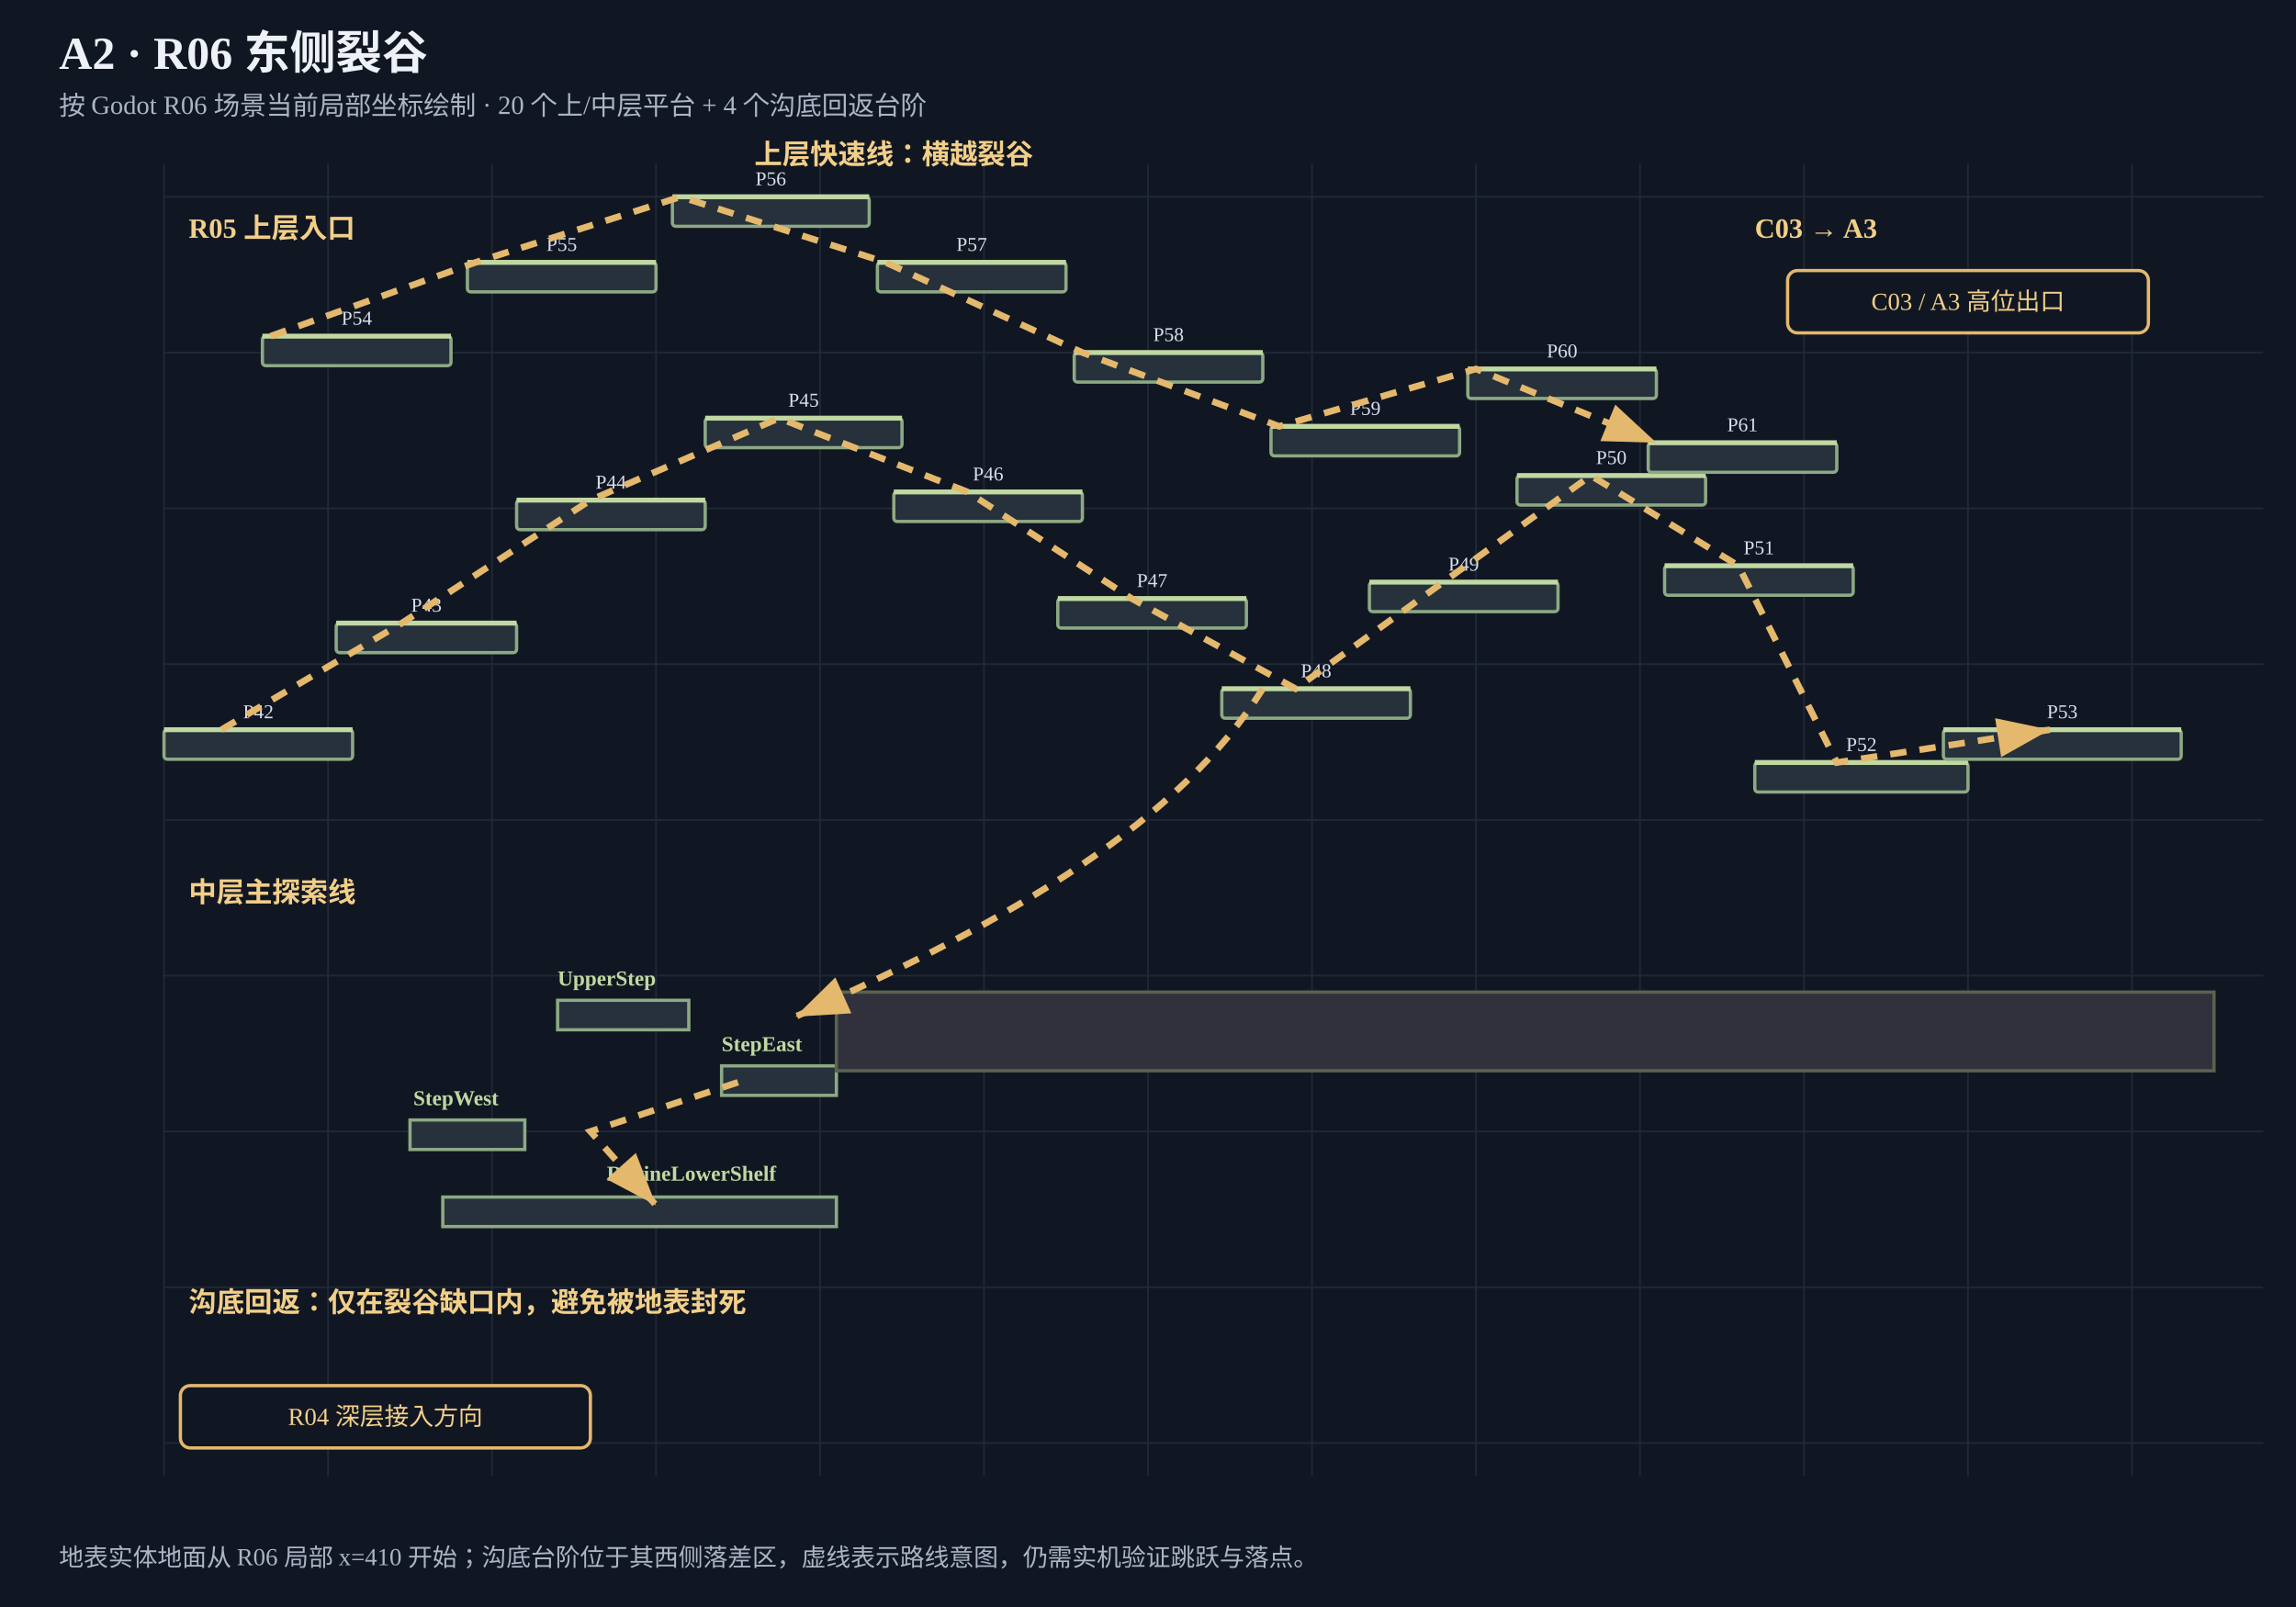
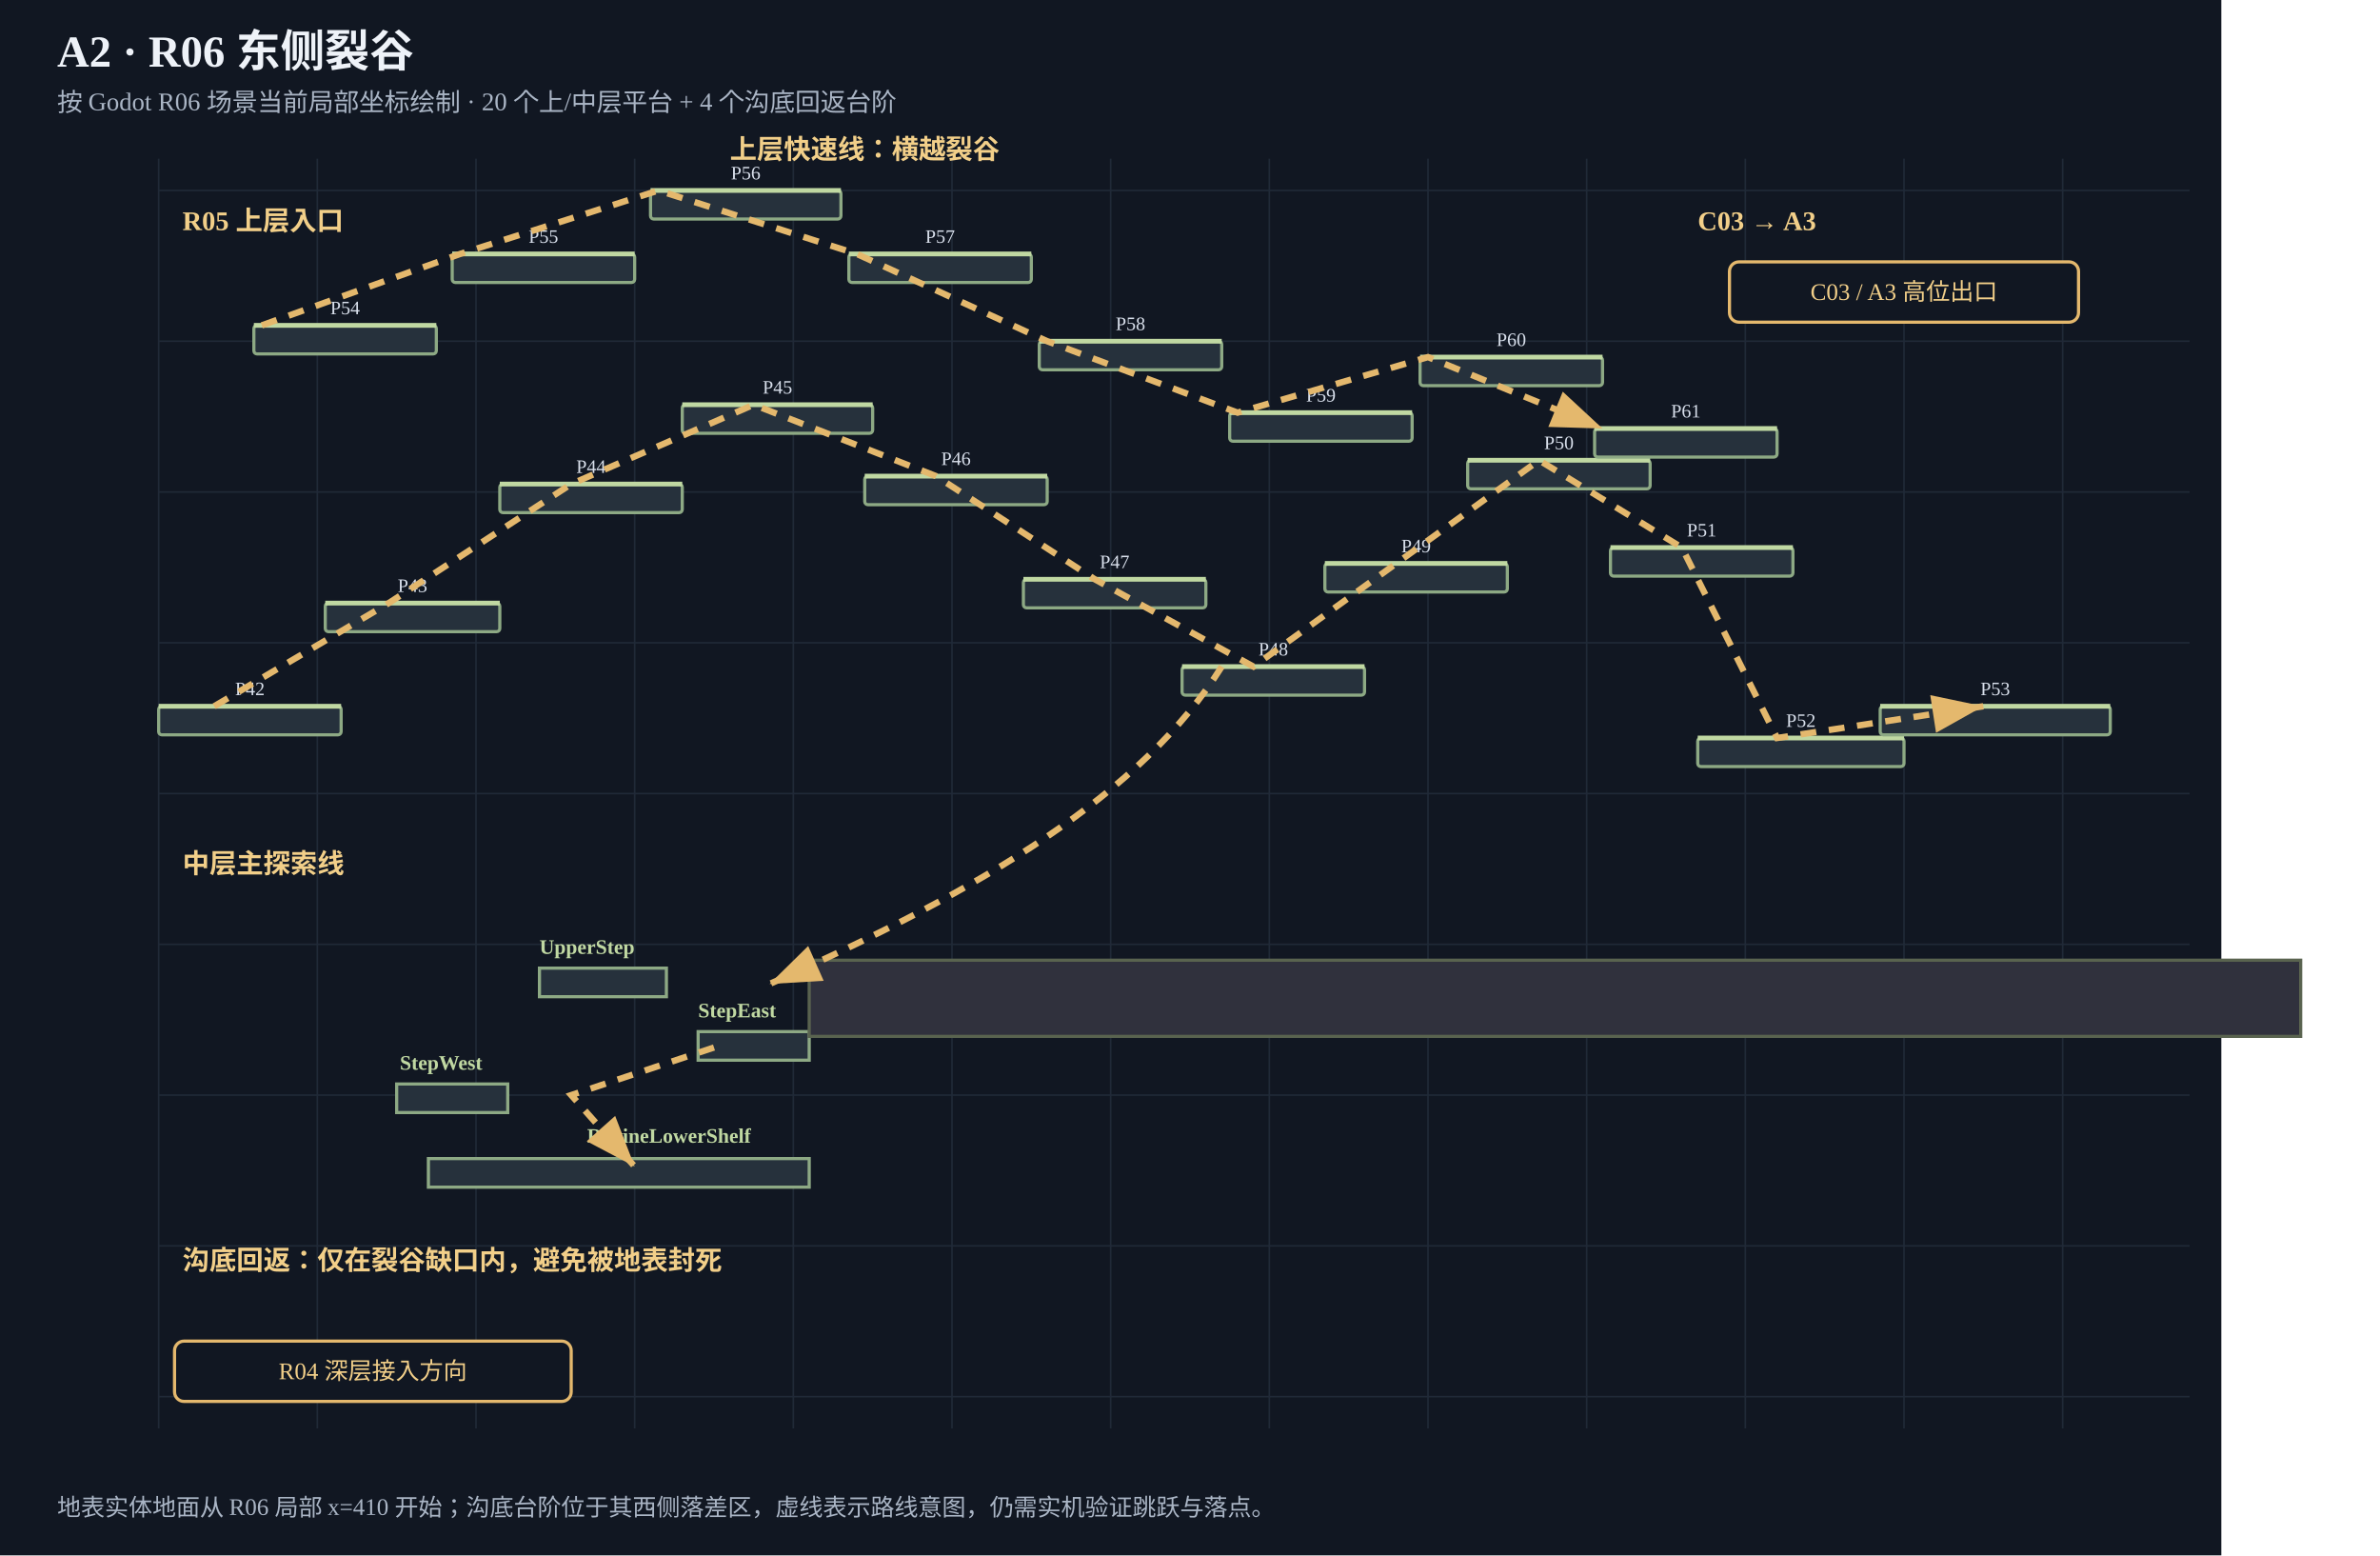
- <svg xmlns="http://www.w3.org/2000/svg" width="1400" height="980" viewBox="0 0 1400 980">
+ <svg xmlns="http://www.w3.org/2000/svg" width="1500" height="980" viewBox="0 0 1500 980">
  <defs>
    <marker id="a" markerWidth="10" markerHeight="10" refX="8" refY="3" orient="auto">
      <path d="M0 0L8 3L0 6Z" fill="#e4b86d" />
    </marker>
  </defs>
  <rect width="1400" height="980" fill="#111722" />
  <text x="36" y="42" fill="#eef2f8" font-size="28" font-weight="700">A2 · R06 东侧裂谷</text>
  <text x="36" y="70" fill="#aab5c5" font-size="16">按 Godot R06 场景当前局部坐标绘制 · 20 个上/中层平台 + 4 个沟底回返台阶</text>
  <g stroke="#283342" stroke-width="1" opacity=".65">
    <line x1="100" y1="100" x2="100" y2="900" />
    <line x1="200" y1="100" x2="200" y2="900" />
    <line x1="300" y1="100" x2="300" y2="900" />
    <line x1="400" y1="100" x2="400" y2="900" />
    <line x1="500" y1="100" x2="500" y2="900" />
    <line x1="600" y1="100" x2="600" y2="900" />
    <line x1="700" y1="100" x2="700" y2="900" />
    <line x1="800" y1="100" x2="800" y2="900" />
    <line x1="900" y1="100" x2="900" y2="900" />
    <line x1="1000" y1="100" x2="1000" y2="900" />
    <line x1="1100" y1="100" x2="1100" y2="900" />
    <line x1="1200" y1="100" x2="1200" y2="900" />
    <line x1="1300" y1="100" x2="1300" y2="900" />
    <line x1="100" y1="120" x2="1380" y2="120" />
    <line x1="100" y1="215" x2="1380" y2="215" />
    <line x1="100" y1="310" x2="1380" y2="310" />
    <line x1="100" y1="405" x2="1380" y2="405" />
    <line x1="100" y1="500" x2="1380" y2="500" />
    <line x1="100" y1="595" x2="1380" y2="595" />
    <line x1="100" y1="690" x2="1380" y2="690" />
    <line x1="100" y1="785" x2="1380" y2="785" />
    <line x1="100" y1="880" x2="1380" y2="880" />
  </g>
  <g>
    <rect x="100" y="445" width="115" height="18" rx="2" fill="#26313c" stroke="#8da984" stroke-width="2" />
    <line x1="100" y1="445" x2="215" y2="445" stroke="#c0d8a2" stroke-width="3" />
    <text x="157.5" y="438" fill="#d8dfeb" font-size="12" text-anchor="middle">P42</text>
  </g>
  <g>
    <rect x="205" y="380" width="110" height="18" rx="2" fill="#26313c" stroke="#8da984" stroke-width="2" />
    <line x1="205" y1="380" x2="315" y2="380" stroke="#c0d8a2" stroke-width="3" />
    <text x="260" y="373" fill="#d8dfeb" font-size="12" text-anchor="middle">P43</text>
  </g>
  <g>
    <rect x="315" y="305" width="115" height="18" rx="2" fill="#26313c" stroke="#8da984" stroke-width="2" />
    <line x1="315" y1="305" x2="430" y2="305" stroke="#c0d8a2" stroke-width="3" />
    <text x="372.5" y="298" fill="#d8dfeb" font-size="12" text-anchor="middle">P44</text>
  </g>
  <g>
    <rect x="430" y="255" width="120" height="18" rx="2" fill="#26313c" stroke="#8da984" stroke-width="2" />
    <line x1="430" y1="255" x2="550" y2="255" stroke="#c0d8a2" stroke-width="3" />
    <text x="490" y="248" fill="#d8dfeb" font-size="12" text-anchor="middle">P45</text>
  </g>
  <g>
    <rect x="545" y="300" width="115" height="18" rx="2" fill="#26313c" stroke="#8da984" stroke-width="2" />
    <line x1="545" y1="300" x2="660" y2="300" stroke="#c0d8a2" stroke-width="3" />
    <text x="602.5" y="293" fill="#d8dfeb" font-size="12" text-anchor="middle">P46</text>
  </g>
  <g>
    <rect x="645" y="365" width="115" height="18" rx="2" fill="#26313c" stroke="#8da984" stroke-width="2" />
    <line x1="645" y1="365" x2="760" y2="365" stroke="#c0d8a2" stroke-width="3" />
    <text x="702.5" y="358" fill="#d8dfeb" font-size="12" text-anchor="middle">P47</text>
  </g>
  <g>
    <rect x="745" y="420" width="115" height="18" rx="2" fill="#26313c" stroke="#8da984" stroke-width="2" />
    <line x1="745" y1="420" x2="860" y2="420" stroke="#c0d8a2" stroke-width="3" />
    <text x="802.5" y="413" fill="#d8dfeb" font-size="12" text-anchor="middle">P48</text>
  </g>
  <g>
    <rect x="835" y="355" width="115" height="18" rx="2" fill="#26313c" stroke="#8da984" stroke-width="2" />
    <line x1="835" y1="355" x2="950" y2="355" stroke="#c0d8a2" stroke-width="3" />
    <text x="892.5" y="348" fill="#d8dfeb" font-size="12" text-anchor="middle">P49</text>
  </g>
  <g>
    <rect x="925" y="290" width="115" height="18" rx="2" fill="#26313c" stroke="#8da984" stroke-width="2" />
    <line x1="925" y1="290" x2="1040" y2="290" stroke="#c0d8a2" stroke-width="3" />
    <text x="982.5" y="283" fill="#d8dfeb" font-size="12" text-anchor="middle">P50</text>
  </g>
  <g>
    <rect x="1015" y="345" width="115" height="18" rx="2" fill="#26313c" stroke="#8da984" stroke-width="2" />
    <line x1="1015" y1="345" x2="1130" y2="345" stroke="#c0d8a2" stroke-width="3" />
    <text x="1072.5" y="338" fill="#d8dfeb" font-size="12" text-anchor="middle">P51</text>
  </g>
  <g>
    <rect x="1070" y="465" width="130" height="18" rx="2" fill="#26313c" stroke="#8da984" stroke-width="2" />
    <line x1="1070" y1="465" x2="1200" y2="465" stroke="#c0d8a2" stroke-width="3" />
    <text x="1135" y="458" fill="#d8dfeb" font-size="12" text-anchor="middle">P52</text>
  </g>
  <g>
    <rect x="1185" y="445" width="145" height="18" rx="2" fill="#26313c" stroke="#8da984" stroke-width="2" />
    <line x1="1185" y1="445" x2="1330" y2="445" stroke="#c0d8a2" stroke-width="3" />
    <text x="1257.5" y="438" fill="#d8dfeb" font-size="12" text-anchor="middle">P53</text>
  </g>
  <g>
    <rect x="160" y="205" width="115" height="18" rx="2" fill="#26313c" stroke="#8da984" stroke-width="2" />
    <line x1="160" y1="205" x2="275" y2="205" stroke="#c0d8a2" stroke-width="3" />
    <text x="217.5" y="198" fill="#d8dfeb" font-size="12" text-anchor="middle">P54</text>
  </g>
  <g>
    <rect x="285" y="160" width="115" height="18" rx="2" fill="#26313c" stroke="#8da984" stroke-width="2" />
    <line x1="285" y1="160" x2="400" y2="160" stroke="#c0d8a2" stroke-width="3" />
    <text x="342.5" y="153" fill="#d8dfeb" font-size="12" text-anchor="middle">P55</text>
  </g>
  <g>
    <rect x="410" y="120" width="120" height="18" rx="2" fill="#26313c" stroke="#8da984" stroke-width="2" />
    <line x1="410" y1="120" x2="530" y2="120" stroke="#c0d8a2" stroke-width="3" />
    <text x="470" y="113" fill="#d8dfeb" font-size="12" text-anchor="middle">P56</text>
  </g>
  <g>
    <rect x="535" y="160" width="115" height="18" rx="2" fill="#26313c" stroke="#8da984" stroke-width="2" />
    <line x1="535" y1="160" x2="650" y2="160" stroke="#c0d8a2" stroke-width="3" />
    <text x="592.5" y="153" fill="#d8dfeb" font-size="12" text-anchor="middle">P57</text>
  </g>
  <g>
    <rect x="655" y="215" width="115" height="18" rx="2" fill="#26313c" stroke="#8da984" stroke-width="2" />
    <line x1="655" y1="215" x2="770" y2="215" stroke="#c0d8a2" stroke-width="3" />
    <text x="712.5" y="208" fill="#d8dfeb" font-size="12" text-anchor="middle">P58</text>
  </g>
  <g>
    <rect x="775" y="260" width="115" height="18" rx="2" fill="#26313c" stroke="#8da984" stroke-width="2" />
    <line x1="775" y1="260" x2="890" y2="260" stroke="#c0d8a2" stroke-width="3" />
    <text x="832.5" y="253" fill="#d8dfeb" font-size="12" text-anchor="middle">P59</text>
  </g>
  <g>
    <rect x="895" y="225" width="115" height="18" rx="2" fill="#26313c" stroke="#8da984" stroke-width="2" />
    <line x1="895" y1="225" x2="1010" y2="225" stroke="#c0d8a2" stroke-width="3" />
    <text x="952.5" y="218" fill="#d8dfeb" font-size="12" text-anchor="middle">P60</text>
  </g>
  <g>
    <rect x="1005" y="270" width="115" height="18" rx="2" fill="#26313c" stroke="#8da984" stroke-width="2" />
    <line x1="1005" y1="270" x2="1120" y2="270" stroke="#c0d8a2" stroke-width="3" />
    <text x="1062.5" y="263" fill="#d8dfeb" font-size="12" text-anchor="middle">P61</text>
  </g>
  <g fill="#26313c" stroke="#8da984" stroke-width="2">
    <rect x="270" y="730" width="240" height="18" />
    <rect x="250" y="683" width="70" height="18" />
    <rect x="440" y="650" width="70" height="18" />
    <rect x="340" y="610" width="80" height="18" />
-     <rect x="510" y="605" width="840" height="48" fill="#30313d" stroke="#59634f" />
+     <rect x="510" y="605" width="940" height="48" fill="#30313d" stroke="#59634f" />
  </g>
  <g fill="#c0d8a2" font-size="13" font-weight="700">
    <text x="370" y="720">RavineLowerShelf</text>
    <text x="252" y="674">StepWest</text>
    <text x="440" y="641">StepEast</text>
    <text x="340" y="601">UpperStep</text>
  </g>
  <g fill="none" stroke="#e4b86d" stroke-width="4" stroke-dasharray="10 8" marker-end="url(#a)">
    <path d="M135 445 L245 380 L360 305 L475 255 L590 300 L690 365 L790 420 L880 355 L970 290 L1060 345 L1120 465 L1250 445" />
    <path d="M165 205 L290 160 L415 120 L540 160 L660 215 L780 260 L900 225 L1010 270" />
    <path d="M770 420 C720 500 620 560 485 620" />
    <path d="M450 660 L360 690 L400 735" />
  </g>
  <g fill="#f2cf89" font-size="17" font-weight="700">
    <text x="115" y="145">R05 上层入口</text>
    <text x="460" y="100">上层快速线：横越裂谷</text>
    <text x="1070" y="145">C03 → A3</text>
    <text x="115" y="550">中层主探索线</text>
    <text x="115" y="800">沟底回返：仅在裂谷缺口内，避免被地表封死</text>
  </g>
  <g fill="#111722" stroke="#e4b86d" stroke-width="2">
    <rect x="1090" y="165" width="220" height="38" rx="6" />
    <rect x="110" y="845" width="250" height="38" rx="6" />
  </g>
  <g fill="#f2cf89" font-size="15" text-anchor="middle">
    <text x="1200" y="189">C03 / A3 高位出口</text>
    <text x="235" y="869">R04 深层接入方向</text>
  </g>
  <text x="36" y="955" fill="#aab5c5" font-size="15">地表实体地面从 R06 局部 x=410 开始；沟底台阶位于其西侧落差区，虚线表示路线意图，仍需实机验证跳跃与落点。</text>
</svg>
